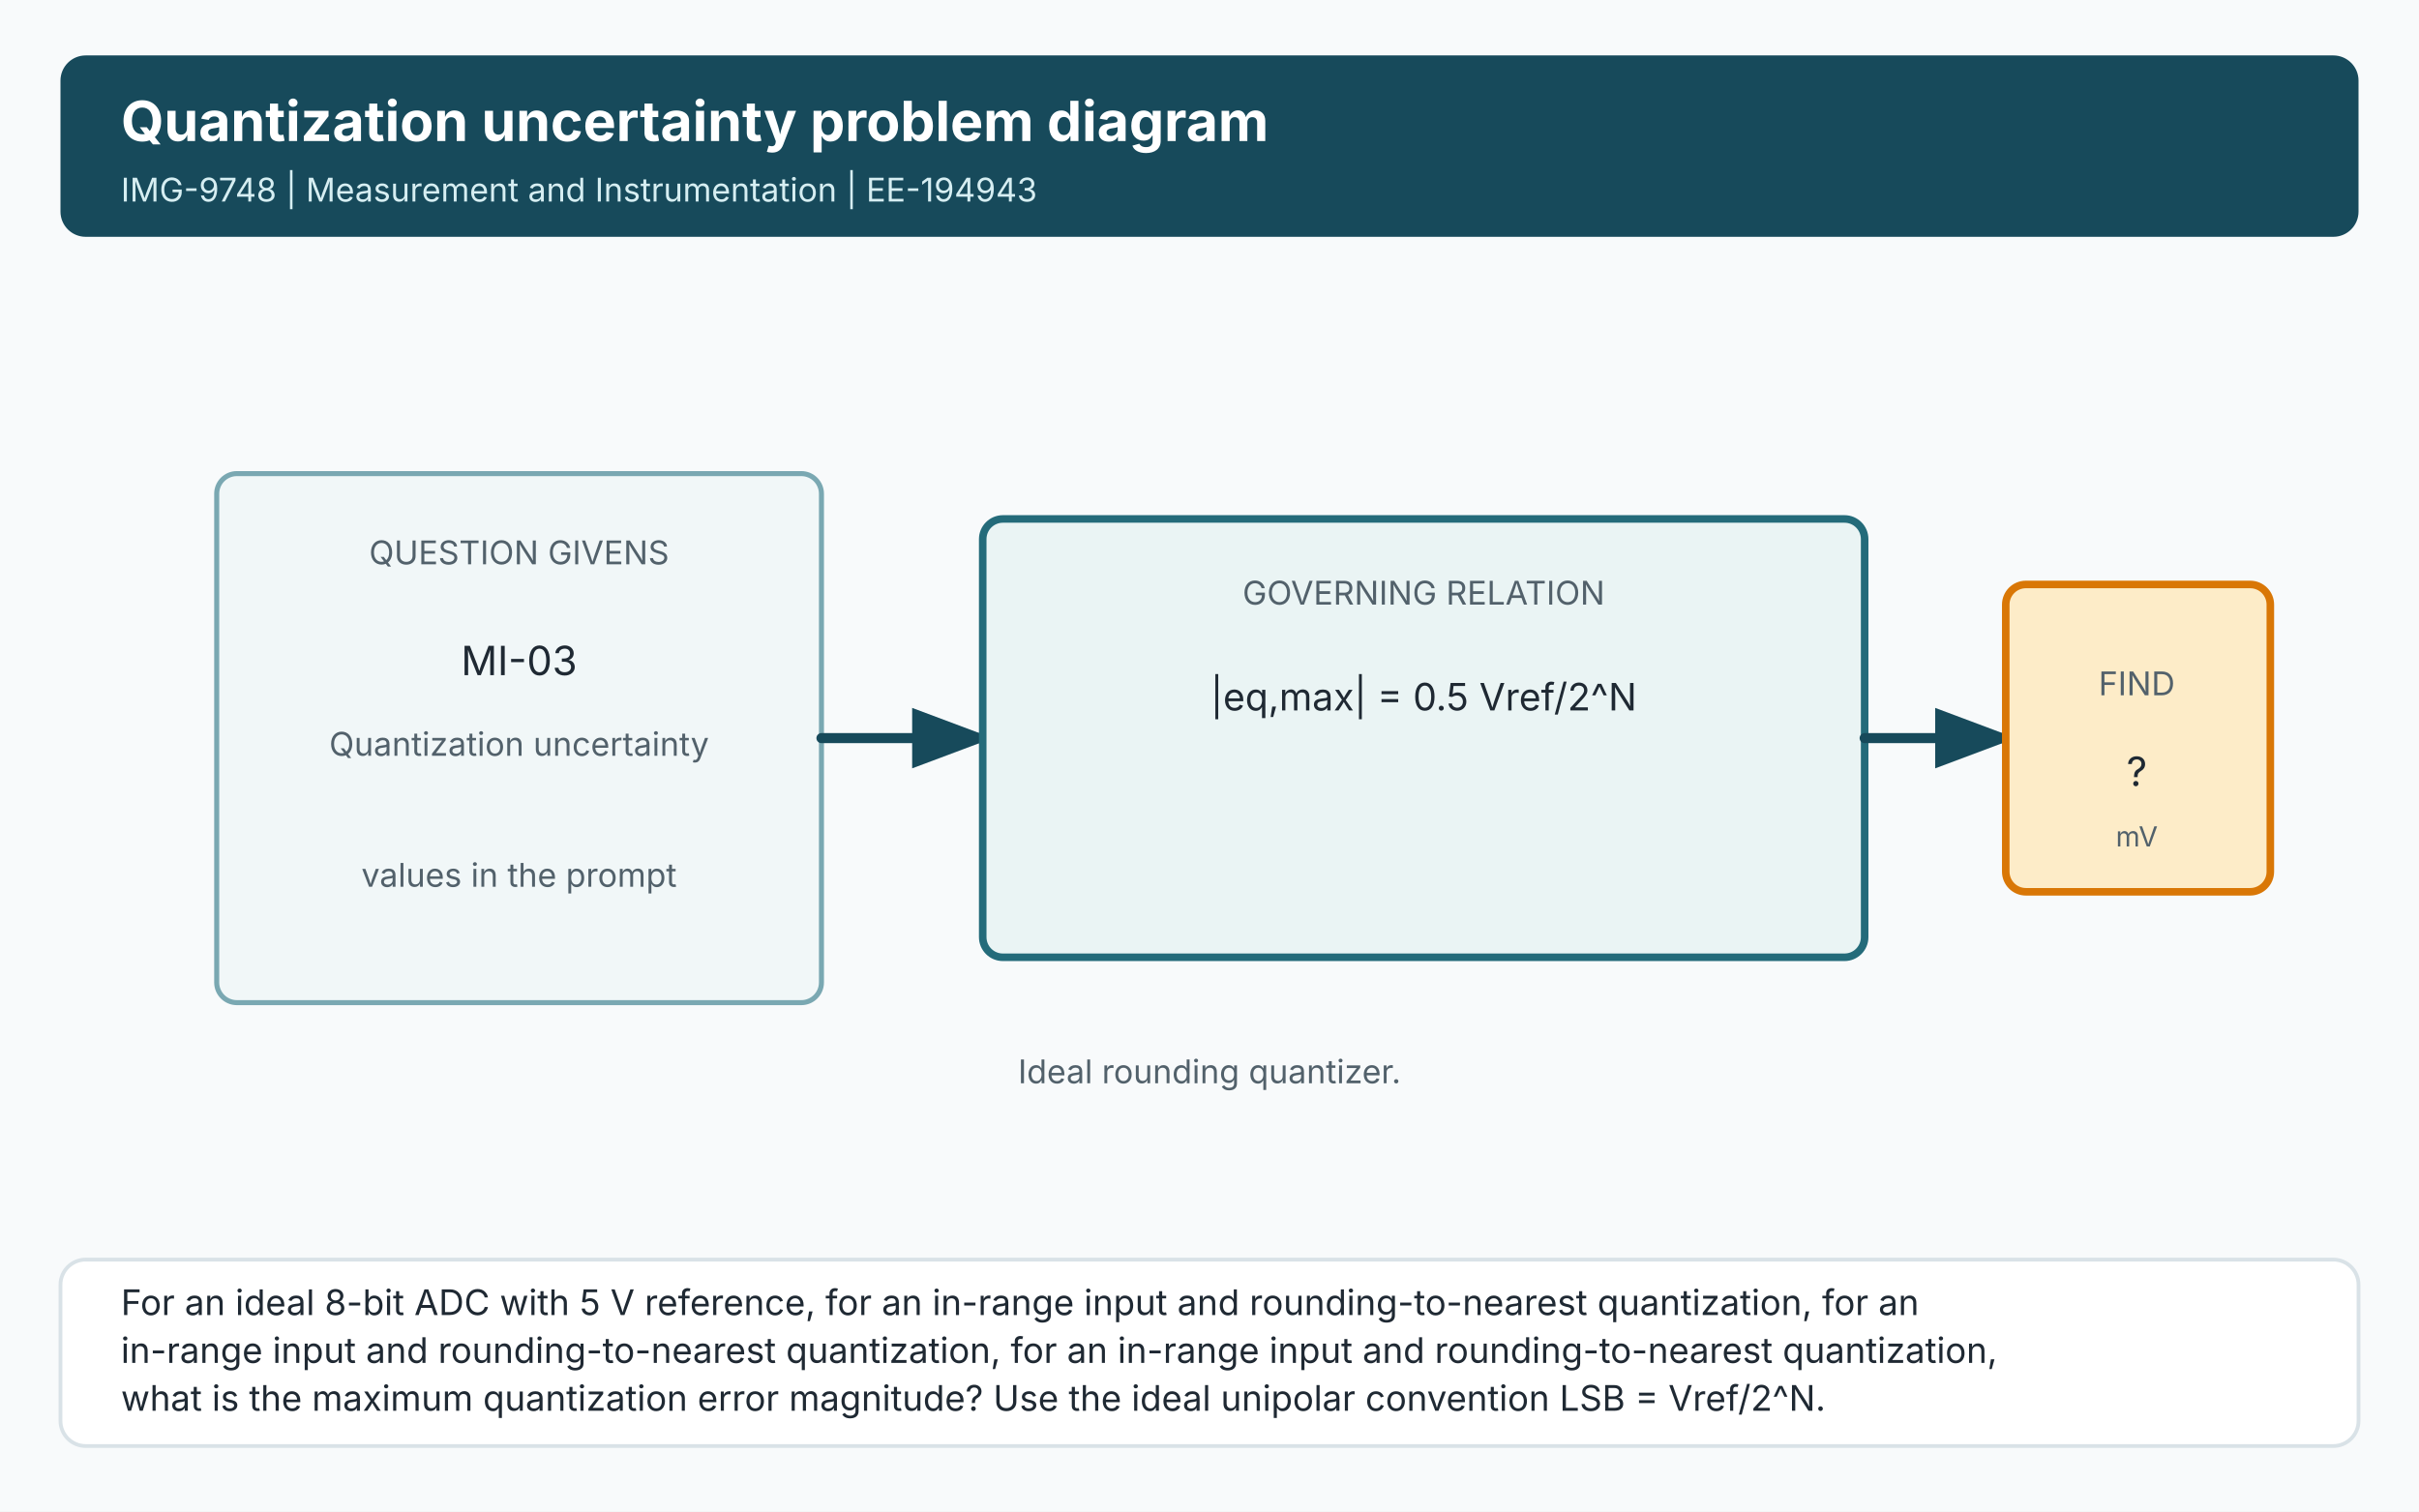
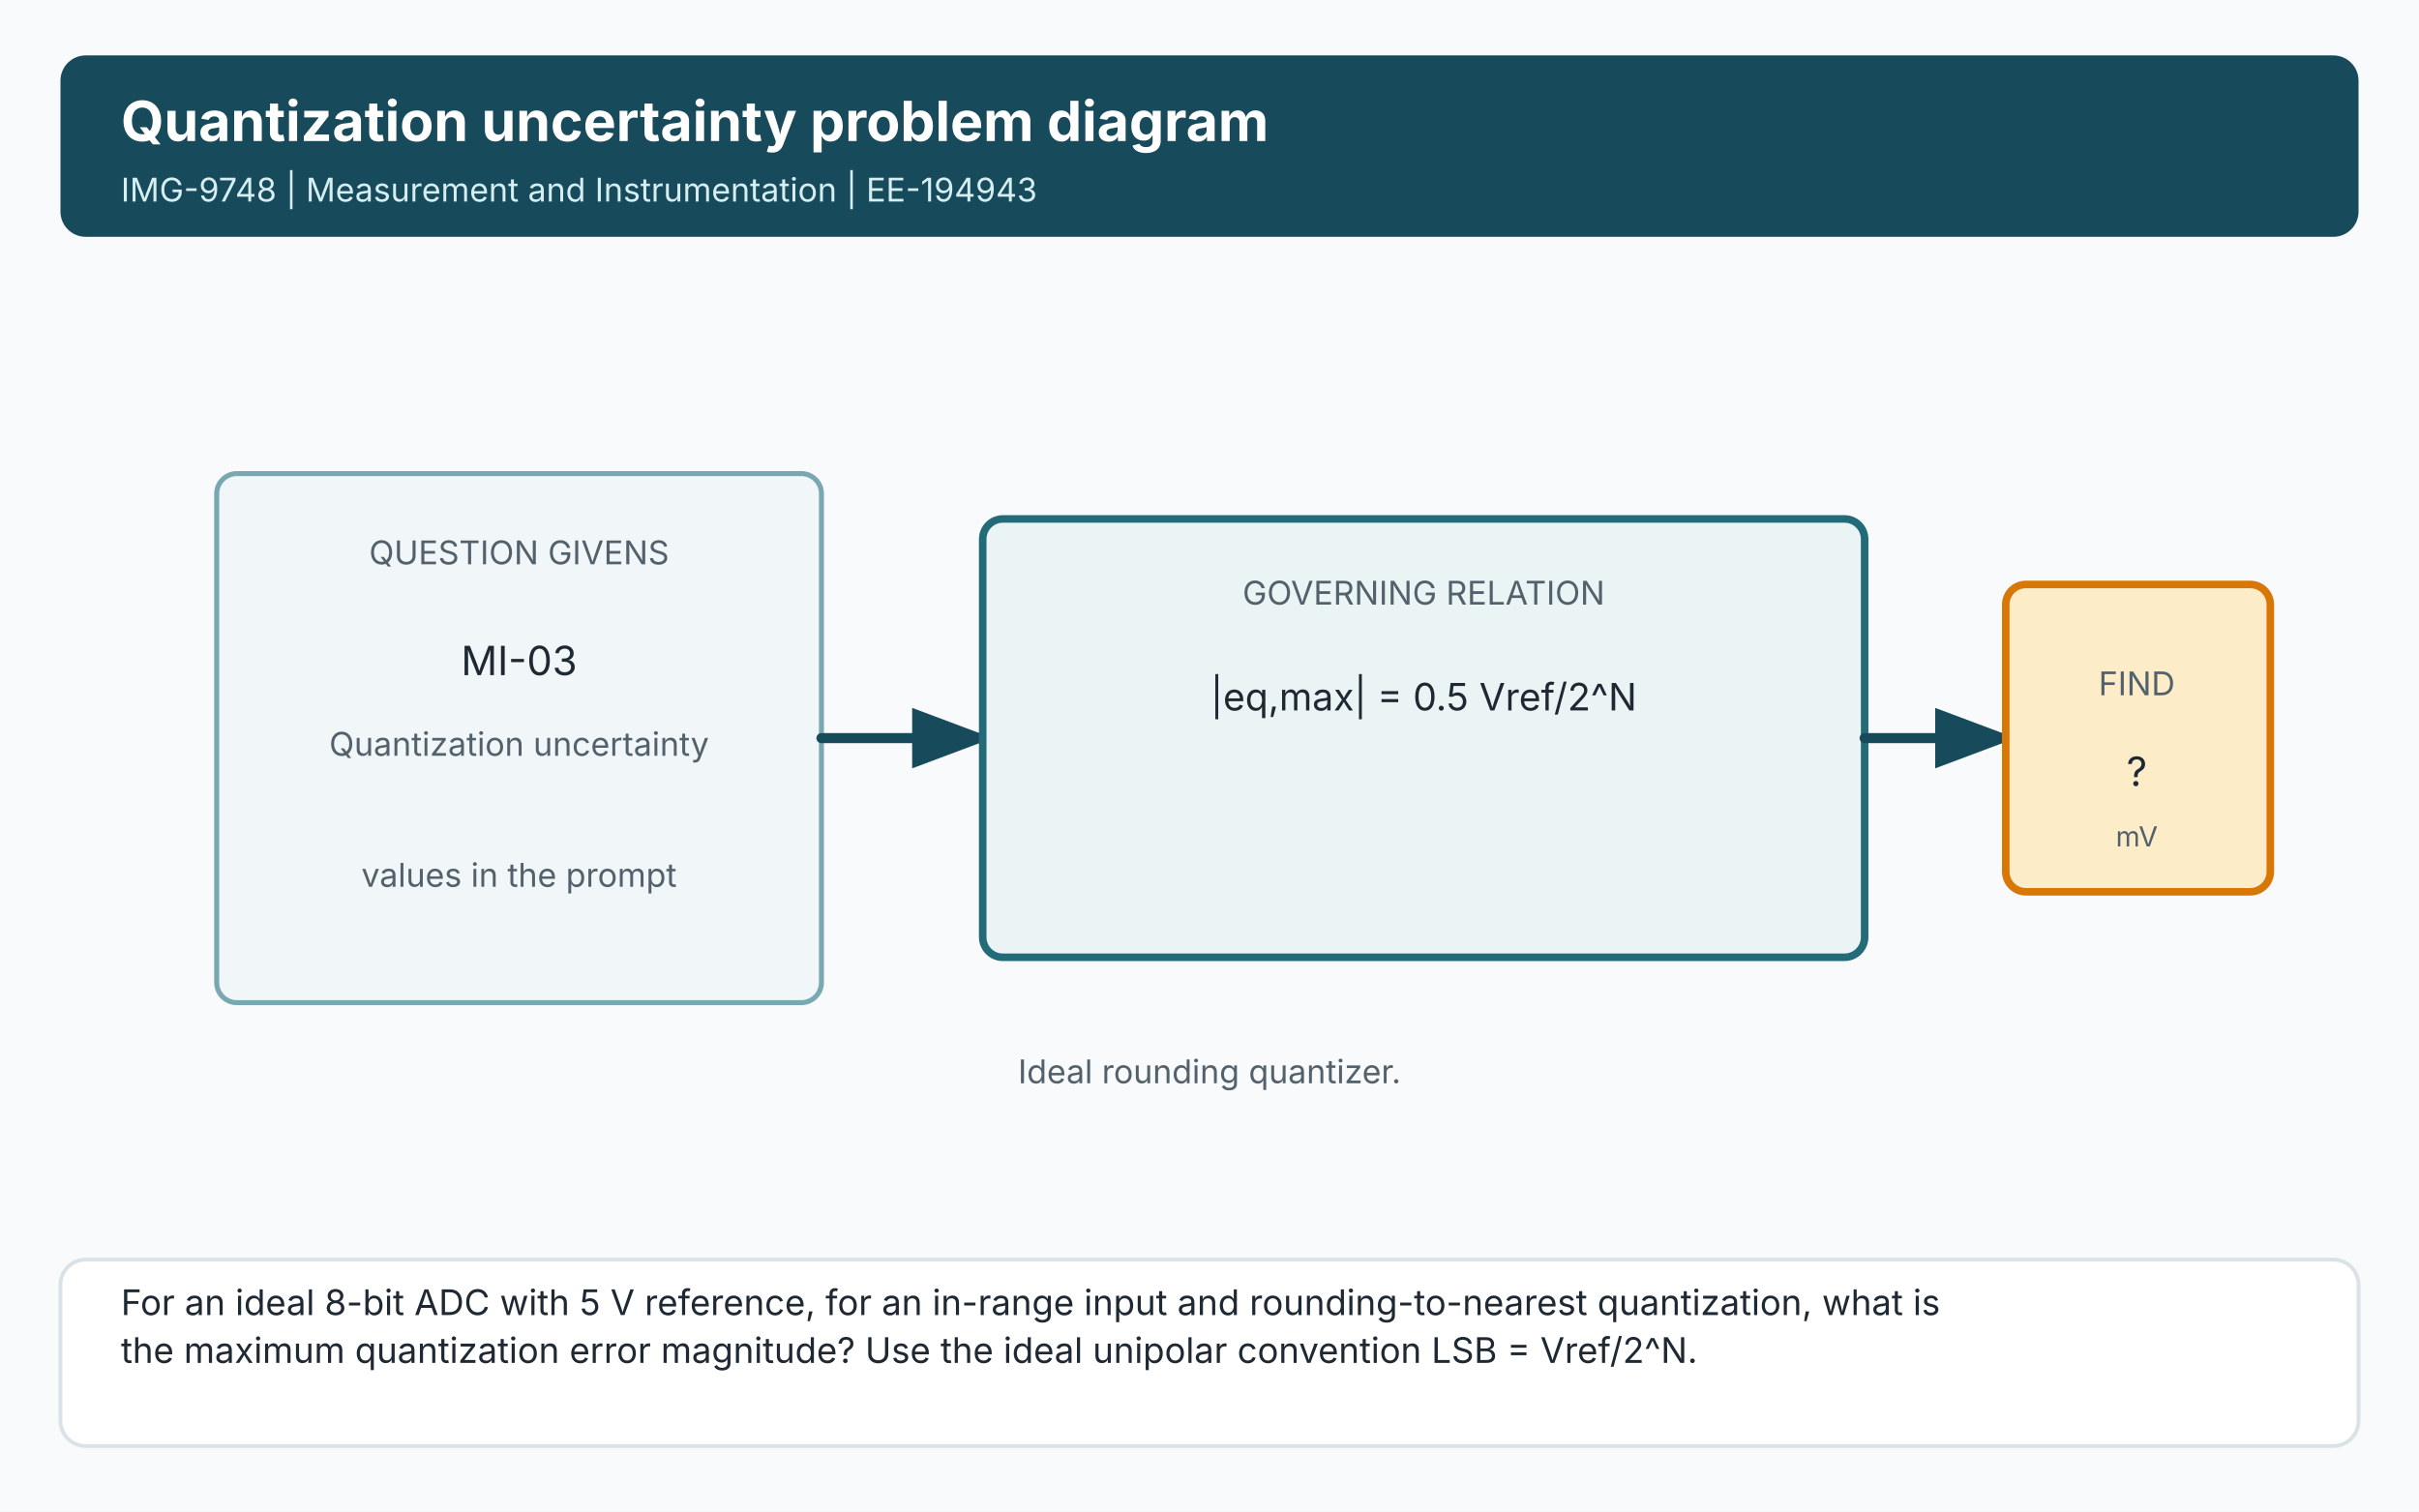
<svg xmlns="http://www.w3.org/2000/svg" width="960" height="600" viewBox="0 0 960 600" role="img" aria-labelledby="title desc">
  <defs>
    <marker id="arrow" markerWidth="10" markerHeight="10" refX="7" refY="3" orient="auto" markerUnits="strokeWidth">
      <path d="M0,0 L0,6 L8,3 z" fill="#174A5B" />
    </marker>
    <style>
.wire{stroke:#174A5B;stroke-width:4;fill:none;stroke-linecap:round;stroke-linejoin:round}
.thin{stroke:#44606B;stroke-width:2.4;fill:none;stroke-linecap:round;stroke-linejoin:round}
.accent{stroke:#D97706;stroke-width:4;fill:none;stroke-linecap:round;stroke-linejoin:round}
.accentFill{fill:#FDECC8;stroke:#D97706;stroke-width:3}
.box{fill:#EAF4F4;stroke:#246B7A;stroke-width:3}
.panel{fill:#FFFFFF;stroke:#D9E2E7;stroke-width:1.5}
.soft{fill:#F1F7F8;stroke:#7AA8B2;stroke-width:2}
.label{font-family:Inter,Arial,sans-serif;font-size:16px;fill:#1F2933}
.small{font-family:Inter,Arial,sans-serif;font-size:13px;fill:#52616B}
.tiny{font-family:Inter,Arial,sans-serif;font-size:11px;fill:#52616B}
.math{font-family:Inter,Arial,sans-serif;font-size:15px;fill:#1F2933}
</style>
  </defs>
  <rect x="0" y="0" width="960" height="600" fill="#F8FAFB" />
  <rect x="24" y="22" width="912" height="72" rx="10" fill="#174A5B" />
  <text x="48" y="56" font-family="Inter,Arial,sans-serif" font-size="22" font-weight="700" fill="#FFFFFF">Quantization uncertainty problem diagram</text>
  <text x="48" y="80" font-family="Inter,Arial,sans-serif" font-size="13" fill="#D6EEF2">IMG-9748 | Measurement and Instrumentation | EE-194943</text>
  <rect class="soft" x="86" y="188" width="240" height="210" rx="8" />
  <text class="small" x="206" y="224" text-anchor="middle">QUESTION GIVENS</text>
  <text class="label" x="206" y="268" text-anchor="middle">MI-03</text>
  <text class="small" x="206" y="352" text-anchor="middle">values in the prompt</text>
  <line class="wire" x1="326" y1="293" x2="390" y2="293" marker-end="url(#arrow)" />
  <rect class="box" x="390" y="206" width="350" height="174" rx="8" />
  <text class="small" x="565" y="240" text-anchor="middle">GOVERNING RELATION</text>
  <line class="wire" x1="740" y1="293" x2="796" y2="293" marker-end="url(#arrow)" />
  <rect class="accentFill" x="796" y="232" width="105" height="122" rx="8" />
  <text class="small" x="848" y="276" text-anchor="middle">FIND</text>
  <text class="label" x="848" y="312" text-anchor="middle">?</text>
  <text class="tiny" x="848" y="336" text-anchor="middle">mV</text>
  <text class="small" x="206" y="300" text-anchor="middle">Quantization uncertainty</text>
  <text class="math" x="565" y="282" text-anchor="middle">|eq,max| = 0.5 Vref/2^N</text>
  <text class="small" x="480" y="430" text-anchor="middle">Ideal rounding quantizer.</text>
  <rect class="panel" x="24" y="500" width="912" height="74" rx="10" />
-   <text x="48" y="522" font-family="Inter,Arial,sans-serif" font-size="14" fill="#1F2933">For an ideal 8-bit ADC with 5 V reference, for an in-range input and rounding-to-nearest quantization, for an</text>
-   <text x="48" y="541" font-family="Inter,Arial,sans-serif" font-size="14" fill="#1F2933">in-range input and rounding-to-nearest quantization, for an in-range input and rounding-to-nearest quantization,</text>
-   <text x="48" y="560" font-family="Inter,Arial,sans-serif" font-size="14" fill="#1F2933">what is the maximum quantization error magnitude? Use the ideal unipolar convention LSB = Vref/2^N.</text>
+   <text x="48" y="522" font-family="Inter,Arial,sans-serif" font-size="14" fill="#1F2933">For an ideal 8-bit ADC with 5 V reference, for an in-range input and rounding-to-nearest quantization, what is</text>
+   <text x="48" y="541" font-family="Inter,Arial,sans-serif" font-size="14" fill="#1F2933">the maximum quantization error magnitude? Use the ideal unipolar convention LSB = Vref/2^N.</text>
</svg>
